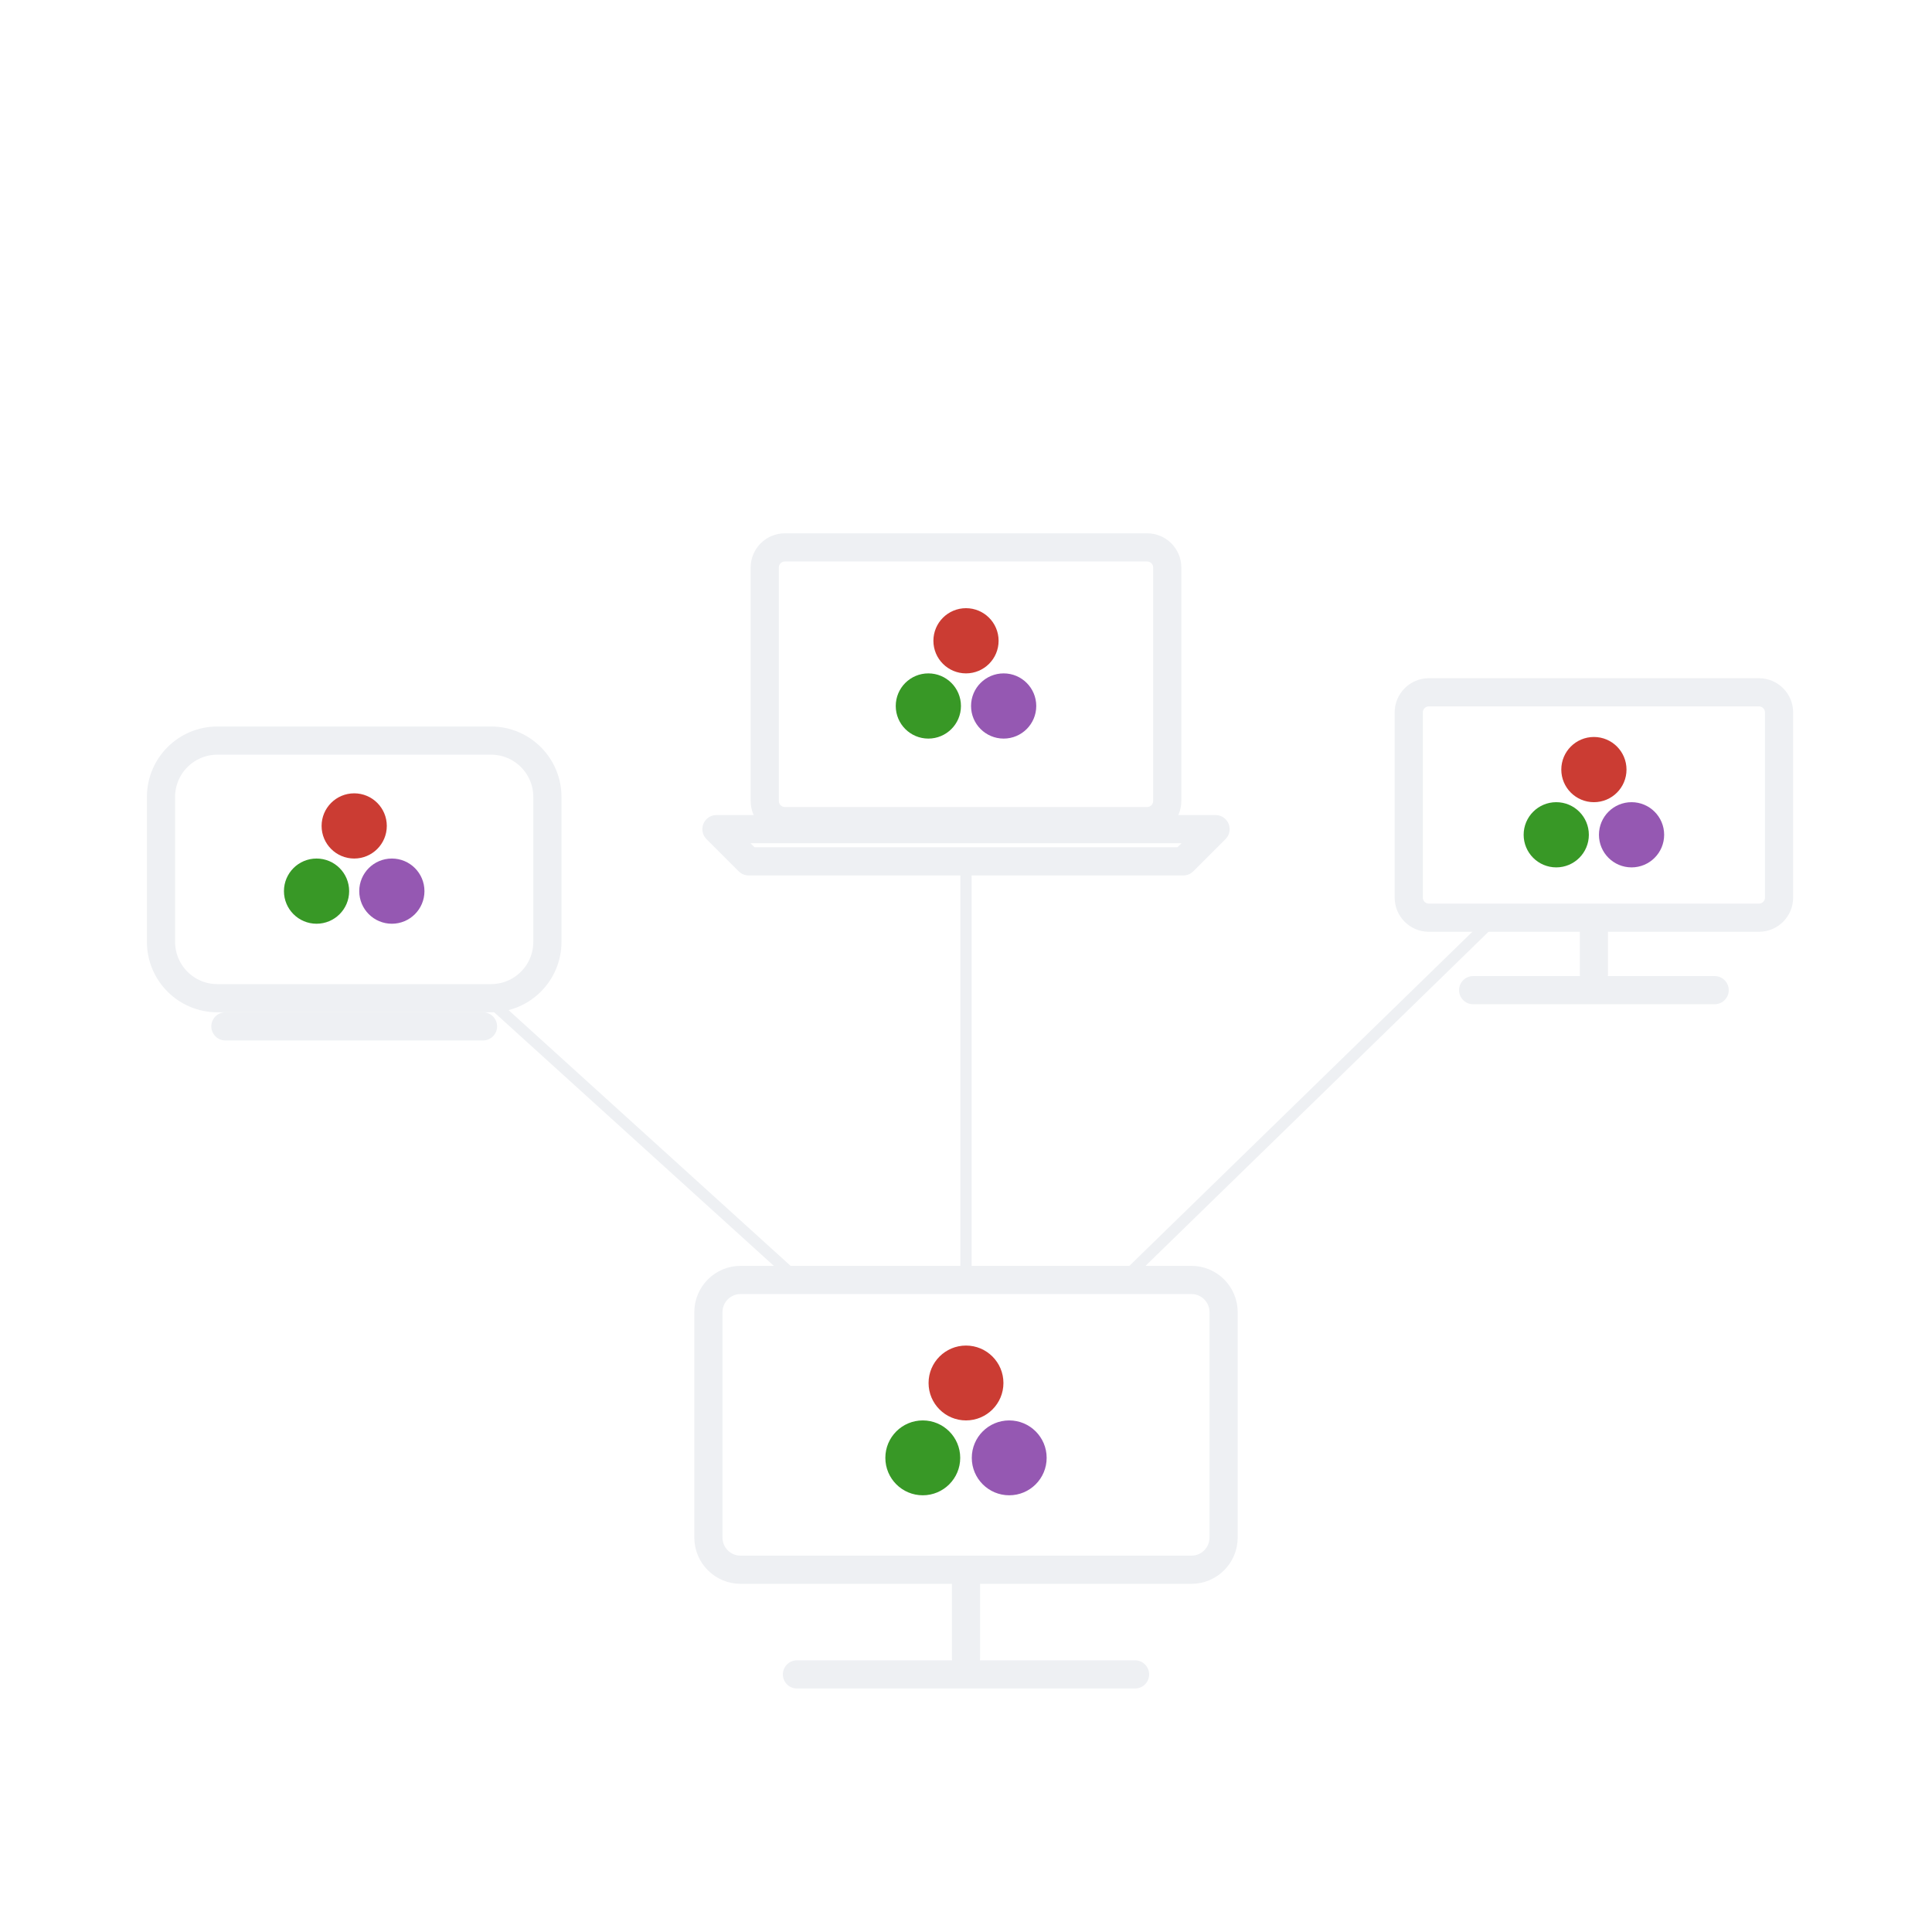
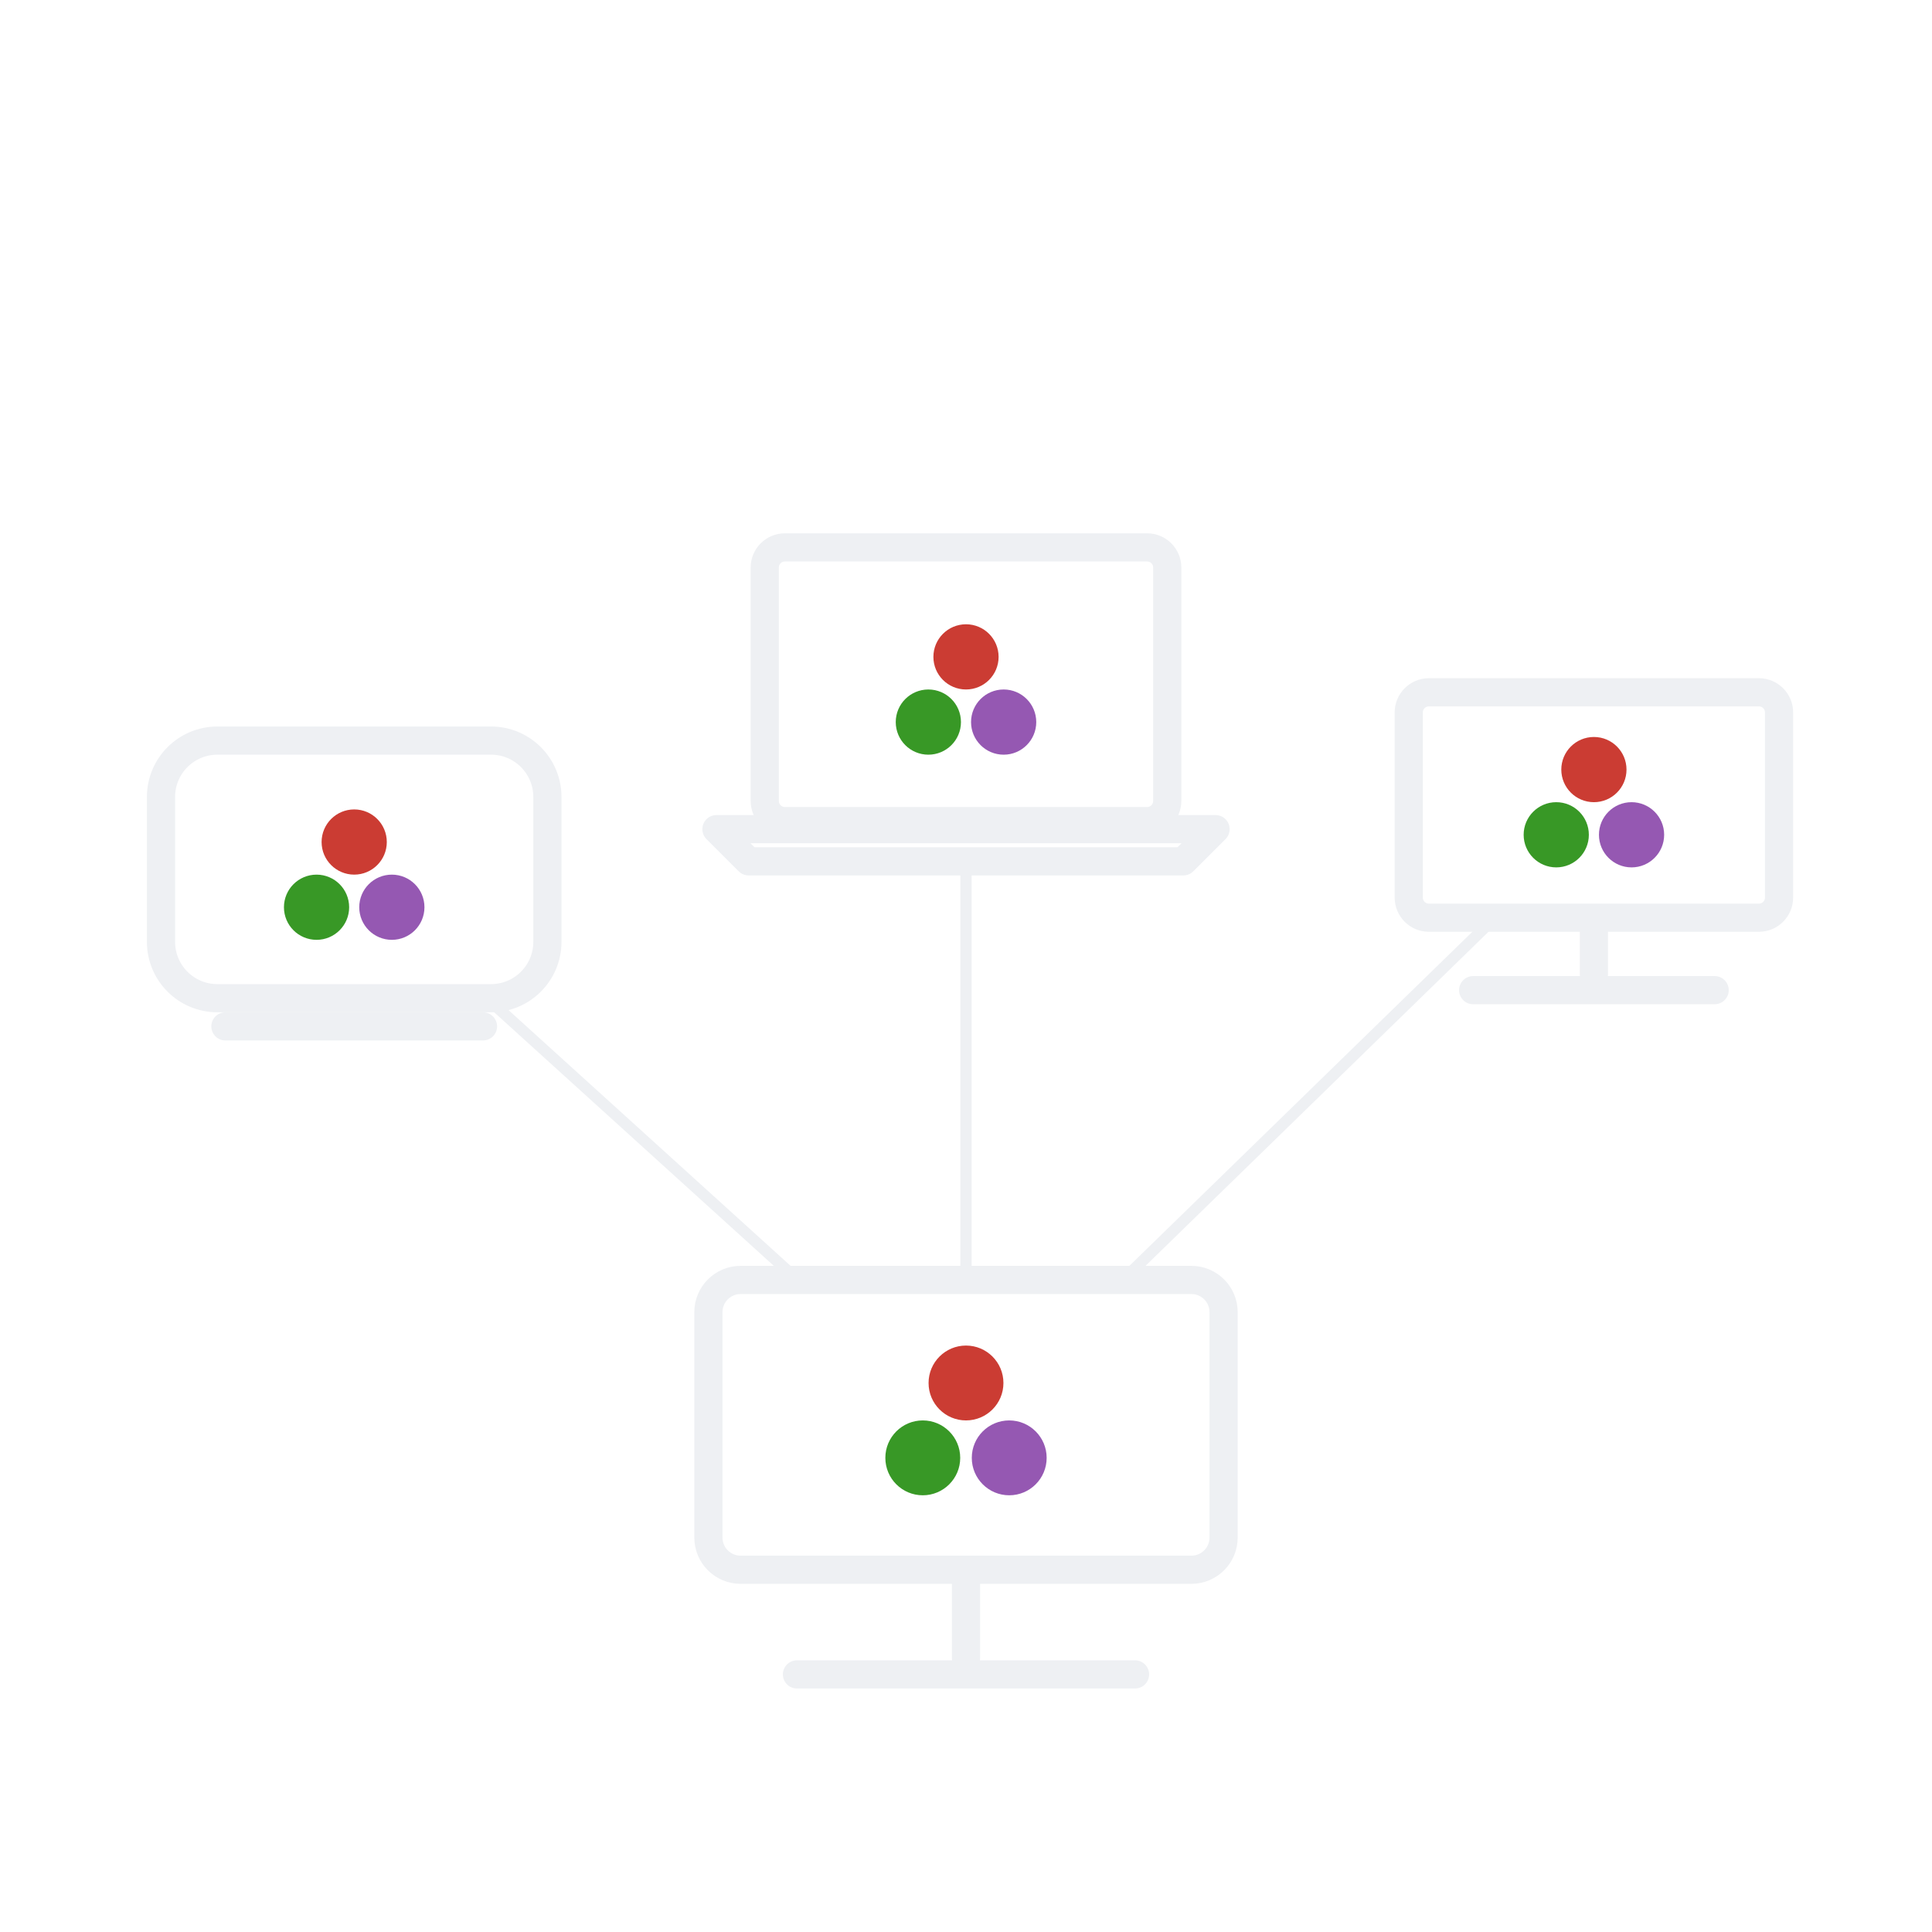
<svg xmlns="http://www.w3.org/2000/svg" viewBox="0 0 240 240" width="240" height="240">
  <defs>
    <style>
      .stroke {
        fill: none;
        stroke: #eef0f3;
        stroke-width: 3.5;
        stroke-linecap: round;
        stroke-linejoin: round;
      }
      .link {
        stroke: #eef0f3;
        stroke-width: 1.4;
        stroke-linecap: round;
        fill: none;
      }
    </style>
    <g id="laptop-body">
      <rect class="stroke" x="-25" y="-22" width="50" height="34" rx="2.5" />
      <path class="stroke" d="M-31,13 L31,13 L27,17 L-27,17 Z" />
    </g>
    <g id="minibox-body">
      <rect class="stroke" x="-24" y="-16" width="48" height="32" rx="7" />
      <line class="stroke" x1="-16" y1="19.5" x2="16" y2="19.5" />
    </g>
    <g id="desktop-body">
      <rect class="stroke" x="-23" y="-22" width="46" height="28" rx="2.5" />
      <line class="stroke" x1="0" y1="7" x2="0" y2="13" />
      <line class="stroke" x1="-15" y1="15" x2="15" y2="15" />
    </g>
    <g id="master-body">
      <rect class="stroke" x="-32" y="-25" width="64" height="36" rx="4" />
      <line class="stroke" x1="0" y1="12" x2="0" y2="22" />
      <line class="stroke" x1="-21" y1="24" x2="21" y2="24" />
    </g>
    <g id="juliadot">
      <circle cx="0" cy="-5.4" r="4.05" fill="#cb3c33" />
      <circle cx="-4.677" cy="2.7" r="4.05" fill="#389826" />
      <circle cx="4.677" cy="2.7" r="4.05" fill="#9558b2" />
    </g>
    <g id="juliadot-lg">
      <circle cx="0" cy="-6.2" r="4.65" fill="#cb3c33" />
      <circle cx="-5.369" cy="3.1" r="4.65" fill="#389826" />
      <circle cx="5.369" cy="3.1" r="4.65" fill="#9558b2" />
    </g>
  </defs>
  <path class="link" d="M99.1,159 L60.5,124" />
  <path class="link" d="M120,159 L120,107" />
  <path class="link" d="M139.5,159 L185.7,114" />
  <g transform="translate(44, 108)">
    <use href="#minibox-body" />
-     <use href="#juliadot" x="0" y="0" />
+     <use href="#juliadot" x="0" y="2" />
  </g>
  <g transform="translate(120, 90)">
    <use href="#laptop-body" />
-     <use href="#juliadot" x="0" y="-5" />
+     <use href="#juliadot" x="0" y="-3" />
  </g>
  <g transform="translate(198, 108)">
    <use href="#desktop-body" />
    <use href="#juliadot" x="0" y="-7" />
  </g>
  <g transform="translate(120, 184)">
    <use href="#master-body" />
    <use href="#juliadot-lg" x="0" y="-6" />
  </g>
</svg>
